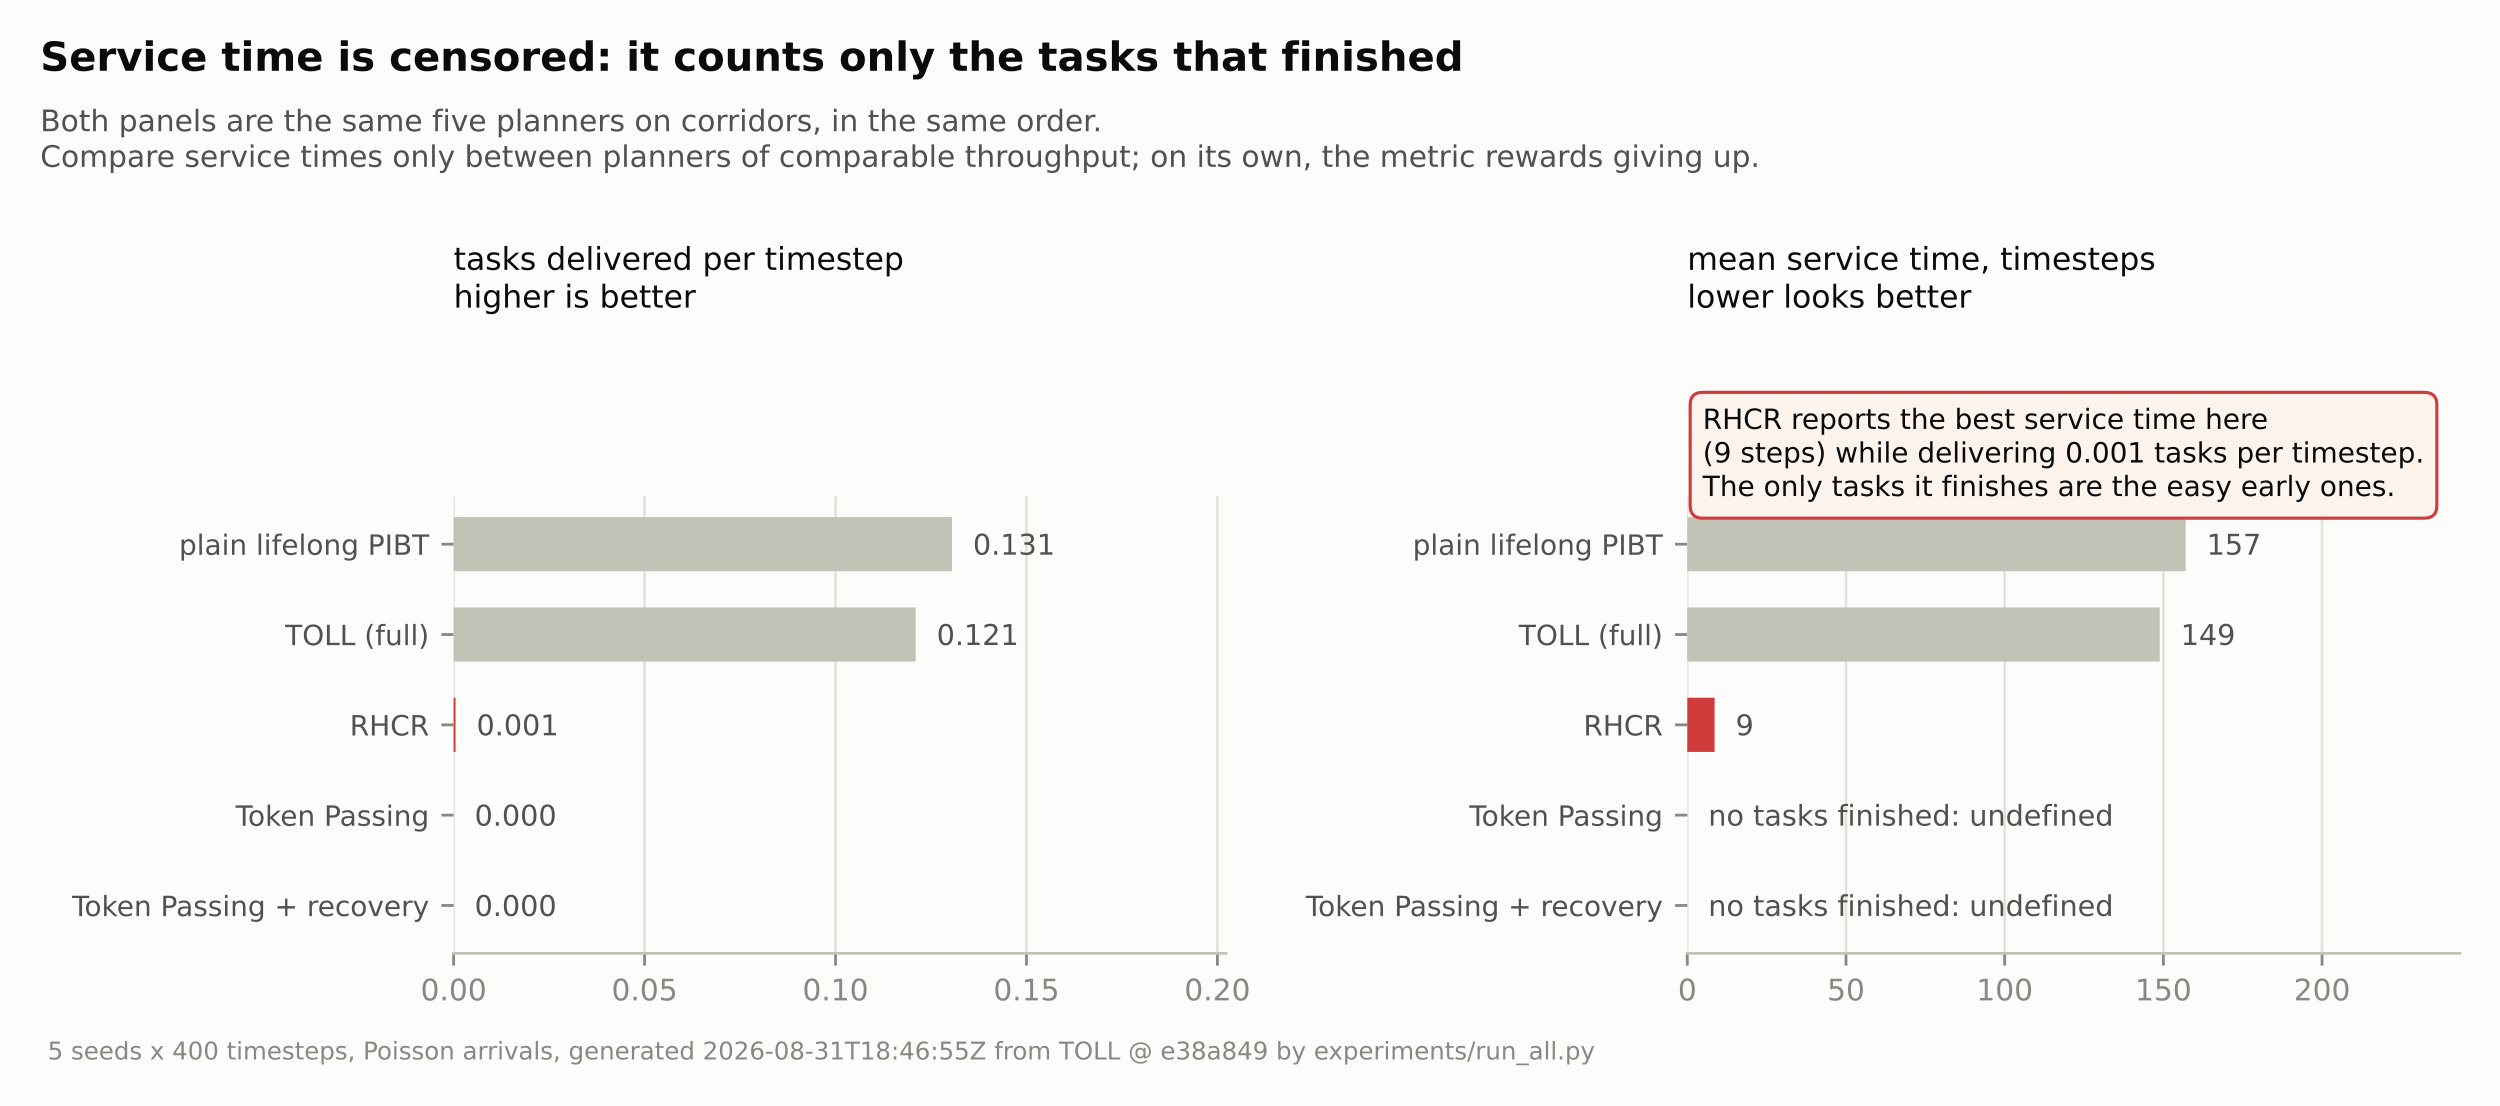
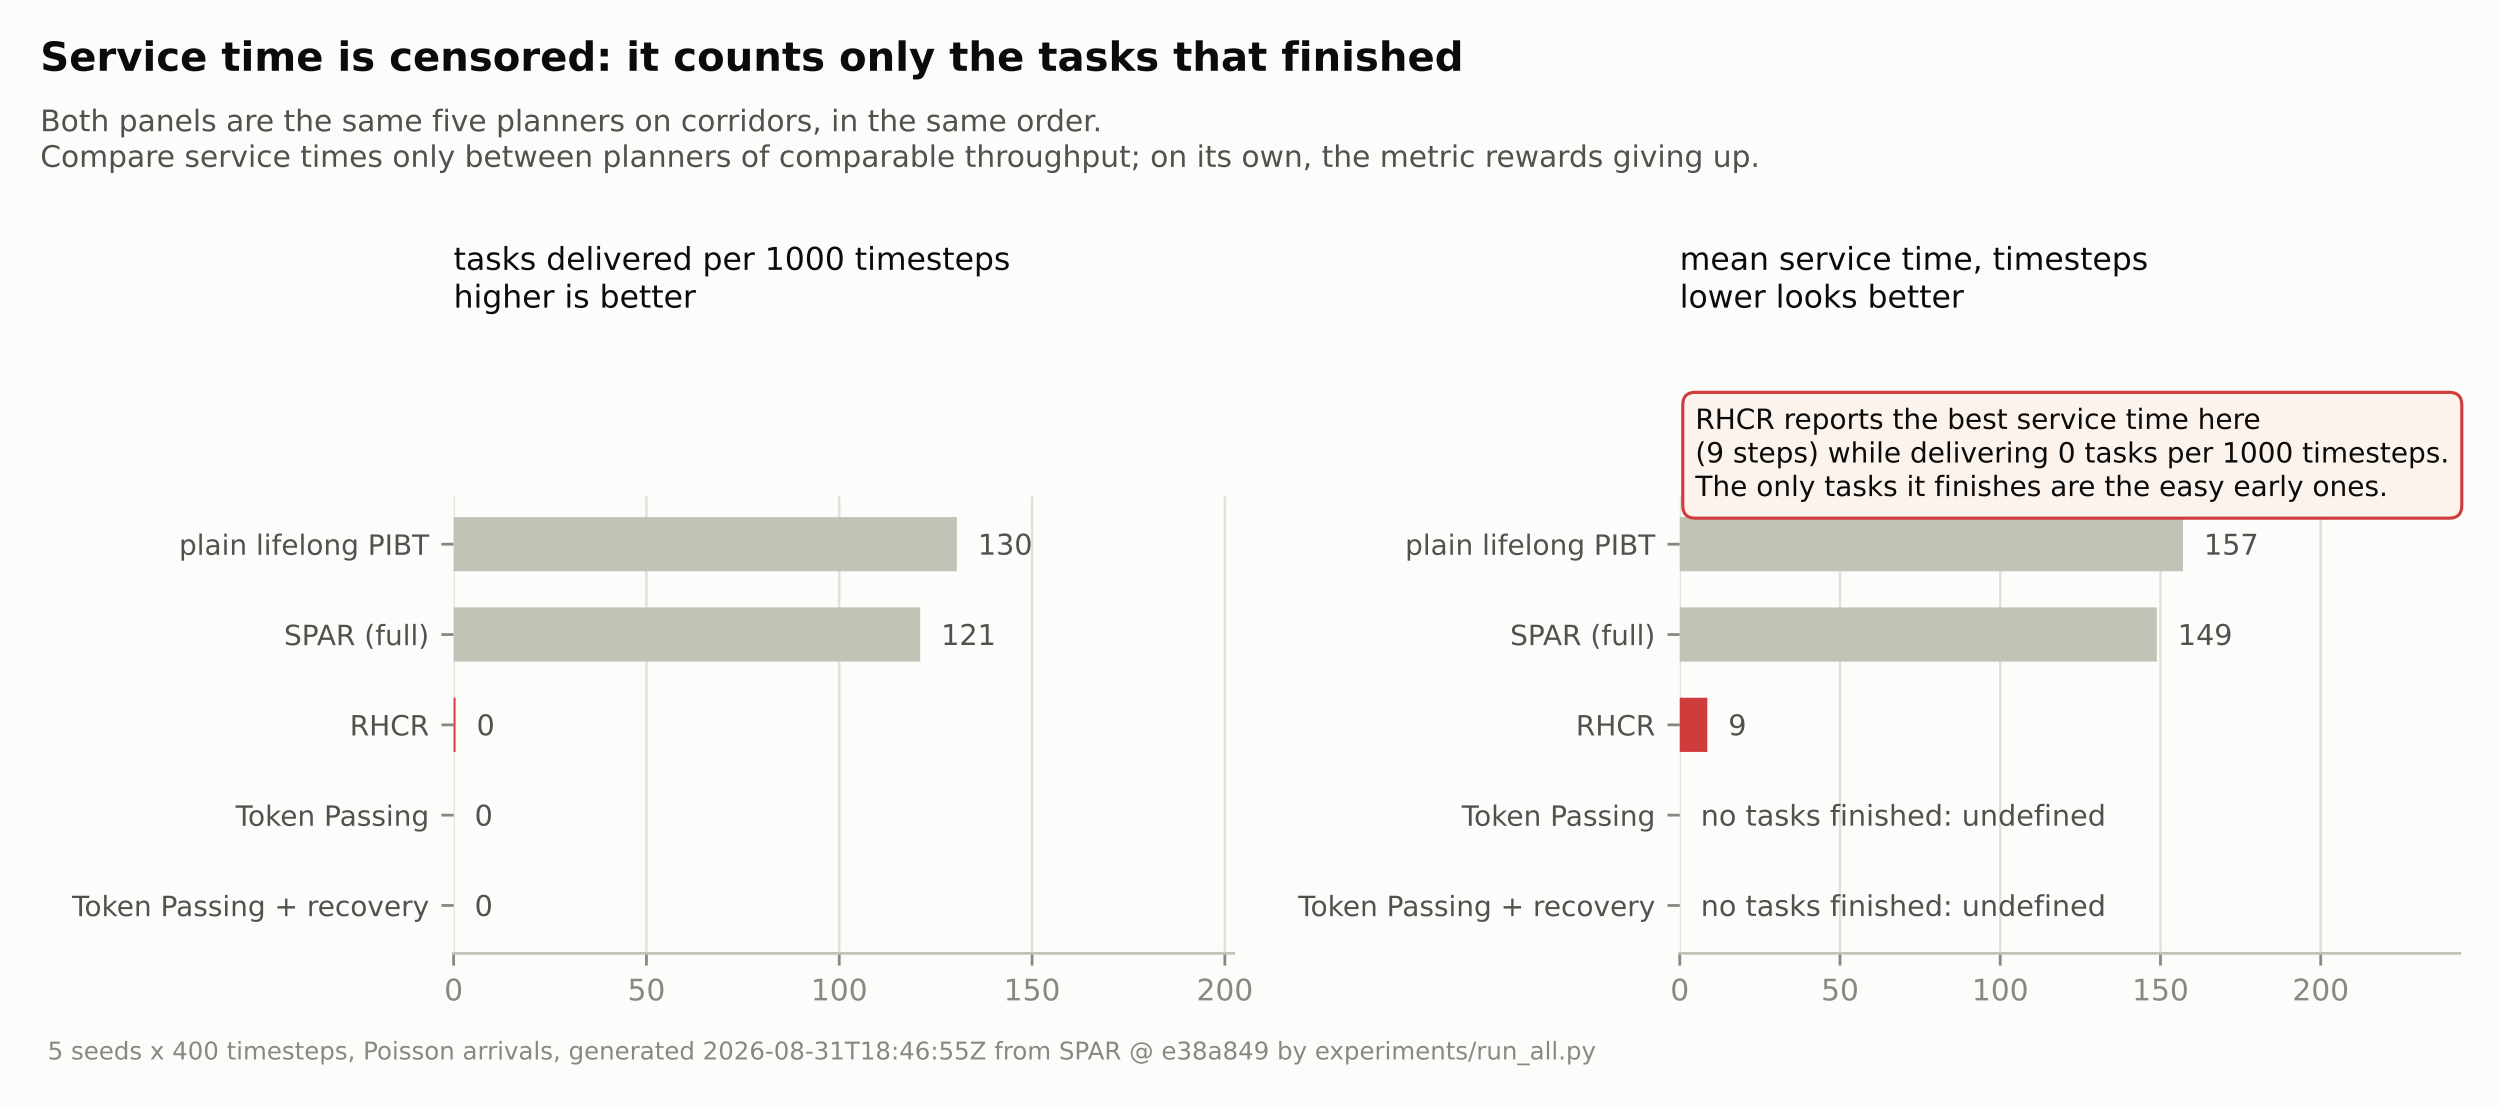
<svg xmlns="http://www.w3.org/2000/svg" xmlns:xlink="http://www.w3.org/1999/xlink" width="715.392pt" height="316.382pt" viewBox="0 0 715.392 316.382" version="1.1">
  <defs>
    <style type="text/css">*{stroke-linejoin: round; stroke-linecap: butt}</style>
  </defs>
  <g id="figure_1">
    <g id="patch_1">
      <path d="M 0 316.382  L 715.392 316.382  L 715.392 0  L 0 0  z " style="fill: #fcfcfb" />
    </g>
    <g id="axes_1">
      <g id="patch_2">
-         <path d="M 129.81 272.809  L 350.85 272.809  L 350.85 142.025  L 129.81 142.025  z " style="fill: #fcfcfb" />
+         <path d="M 129.81 272.809  L 353.01 272.809  L 353.01 142.025  L 129.81 142.025  z " style="fill: #fcfcfb" />
      </g>
      <g id="matplotlib.axis_1">
        <g id="xtick_1">
          <g id="line2d_1">
-             <path d="M 129.81 272.809  L 129.81 142.025  " clip-path="url(#pb1f7eb2b34)" style="fill: none; stroke: #e1e0d9; stroke-width: 0.7; stroke-linecap: square" />
+             <path d="M 129.81 272.809  L 129.81 142.025  " clip-path="url(#pb2b8f02bfd)" style="fill: none; stroke: #e1e0d9; stroke-width: 0.7; stroke-linecap: square" />
          </g>
          <g id="line2d_2">
            <defs>
-               <path id="m4577cd3de6" d="M 0 0  L 0 3.5  " style="stroke: #898781; stroke-width: 0.8" />
+               <path id="mea6b64d2a4" d="M 0 0  L 0 3.5  " style="stroke: #898781; stroke-width: 0.8" />
            </defs>
            <g>
-               <use xlink:href="#m4577cd3de6" x="129.81" y="272.809" style="fill: #898781; stroke: #898781; stroke-width: 0.8" />
+               <use xlink:href="#mea6b64d2a4" x="129.81" y="272.809" style="fill: #898781; stroke: #898781; stroke-width: 0.8" />
            </g>
          </g>
          <g id="text_1">
-             <text style="font-size: 8.5px; font-family: 'DejaVu Sans', sans-serif; text-anchor: middle; fill: #898781" x="129.81" y="286.267" transform="rotate(-0 129.8095 286.2672)">0.00</text>
+             <text style="font-size: 8.5px; font-family: 'DejaVu Sans', sans-serif; text-anchor: middle; fill: #898781" x="129.81" y="286.267" transform="rotate(-0 129.8095 286.2672)">0</text>
          </g>
        </g>
        <g id="xtick_2">
          <g id="line2d_3">
-             <path d="M 184.448 272.809  L 184.448 142.025  " clip-path="url(#pb1f7eb2b34)" style="fill: none; stroke: #e1e0d9; stroke-width: 0.7; stroke-linecap: square" />
+             <path d="M 184.982 272.809  L 184.982 142.025  " clip-path="url(#pb2b8f02bfd)" style="fill: none; stroke: #e1e0d9; stroke-width: 0.7; stroke-linecap: square" />
          </g>
          <g id="line2d_4">
            <g>
-               <use xlink:href="#m4577cd3de6" x="184.448" y="272.809" style="fill: #898781; stroke: #898781; stroke-width: 0.8" />
+               <use xlink:href="#mea6b64d2a4" x="184.982" y="272.809" style="fill: #898781; stroke: #898781; stroke-width: 0.8" />
            </g>
          </g>
          <g id="text_2">
-             <text style="font-size: 8.5px; font-family: 'DejaVu Sans', sans-serif; text-anchor: middle; fill: #898781" x="184.448" y="286.267" transform="rotate(-0 184.4481 286.2672)">0.05</text>
+             <text style="font-size: 8.5px; font-family: 'DejaVu Sans', sans-serif; text-anchor: middle; fill: #898781" x="184.982" y="286.267" transform="rotate(-0 184.982 286.2672)">50</text>
          </g>
        </g>
        <g id="xtick_3">
          <g id="line2d_5">
-             <path d="M 239.087 272.809  L 239.087 142.025  " clip-path="url(#pb1f7eb2b34)" style="fill: none; stroke: #e1e0d9; stroke-width: 0.7; stroke-linecap: square" />
+             <path d="M 240.154 272.809  L 240.154 142.025  " clip-path="url(#pb2b8f02bfd)" style="fill: none; stroke: #e1e0d9; stroke-width: 0.7; stroke-linecap: square" />
          </g>
          <g id="line2d_6">
            <g>
-               <use xlink:href="#m4577cd3de6" x="239.087" y="272.809" style="fill: #898781; stroke: #898781; stroke-width: 0.8" />
+               <use xlink:href="#mea6b64d2a4" x="240.154" y="272.809" style="fill: #898781; stroke: #898781; stroke-width: 0.8" />
            </g>
          </g>
          <g id="text_3">
-             <text style="font-size: 8.5px; font-family: 'DejaVu Sans', sans-serif; text-anchor: middle; fill: #898781" x="239.087" y="286.267" transform="rotate(-0 239.0866 286.2672)">0.10</text>
+             <text style="font-size: 8.5px; font-family: 'DejaVu Sans', sans-serif; text-anchor: middle; fill: #898781" x="240.154" y="286.267" transform="rotate(-0 240.1545 286.2672)">100</text>
          </g>
        </g>
        <g id="xtick_4">
          <g id="line2d_7">
-             <path d="M 293.725 272.809  L 293.725 142.025  " clip-path="url(#pb1f7eb2b34)" style="fill: none; stroke: #e1e0d9; stroke-width: 0.7; stroke-linecap: square" />
+             <path d="M 295.327 272.809  L 295.327 142.025  " clip-path="url(#pb2b8f02bfd)" style="fill: none; stroke: #e1e0d9; stroke-width: 0.7; stroke-linecap: square" />
          </g>
          <g id="line2d_8">
            <g>
-               <use xlink:href="#m4577cd3de6" x="293.725" y="272.809" style="fill: #898781; stroke: #898781; stroke-width: 0.8" />
+               <use xlink:href="#mea6b64d2a4" x="295.327" y="272.809" style="fill: #898781; stroke: #898781; stroke-width: 0.8" />
            </g>
          </g>
          <g id="text_4">
-             <text style="font-size: 8.5px; font-family: 'DejaVu Sans', sans-serif; text-anchor: middle; fill: #898781" x="293.725" y="286.267" transform="rotate(-0 293.7252 286.2672)">0.15</text>
+             <text style="font-size: 8.5px; font-family: 'DejaVu Sans', sans-serif; text-anchor: middle; fill: #898781" x="295.327" y="286.267" transform="rotate(-0 295.327 286.2672)">150</text>
          </g>
        </g>
        <g id="xtick_5">
          <g id="line2d_9">
-             <path d="M 348.364 272.809  L 348.364 142.025  " clip-path="url(#pb1f7eb2b34)" style="fill: none; stroke: #e1e0d9; stroke-width: 0.7; stroke-linecap: square" />
+             <path d="M 350.499 272.809  L 350.499 142.025  " clip-path="url(#pb2b8f02bfd)" style="fill: none; stroke: #e1e0d9; stroke-width: 0.7; stroke-linecap: square" />
          </g>
          <g id="line2d_10">
            <g>
-               <use xlink:href="#m4577cd3de6" x="348.364" y="272.809" style="fill: #898781; stroke: #898781; stroke-width: 0.8" />
+               <use xlink:href="#mea6b64d2a4" x="350.499" y="272.809" style="fill: #898781; stroke: #898781; stroke-width: 0.8" />
            </g>
          </g>
          <g id="text_5">
-             <text style="font-size: 8.5px; font-family: 'DejaVu Sans', sans-serif; text-anchor: middle; fill: #898781" x="348.364" y="286.267" transform="rotate(-0 348.3638 286.2672)">0.20</text>
+             <text style="font-size: 8.5px; font-family: 'DejaVu Sans', sans-serif; text-anchor: middle; fill: #898781" x="350.499" y="286.267" transform="rotate(-0 350.4995 286.2672)">200</text>
          </g>
        </g>
      </g>
      <g id="matplotlib.axis_2">
        <g id="ytick_1">
          <g id="line2d_11">
            <defs>
-               <path id="m2828d2439f" d="M 0 0  L -3.5 0  " style="stroke: #898781; stroke-width: 0.8" />
+               <path id="m71c52908b1" d="M 0 0  L -3.5 0  " style="stroke: #898781; stroke-width: 0.8" />
            </defs>
            <g>
-               <use xlink:href="#m2828d2439f" x="129.81" y="155.724" style="fill: #898781; stroke: #898781; stroke-width: 0.8" />
+               <use xlink:href="#m71c52908b1" x="129.81" y="155.724" style="fill: #898781; stroke: #898781; stroke-width: 0.8" />
            </g>
          </g>
          <g id="text_6">
            <text style="font-size: 8px; font-family: 'DejaVu Sans', sans-serif; text-anchor: end; fill: #52514e" x="122.809" y="158.763" transform="rotate(-0 122.8095 158.7629)">plain lifelong PIBT</text>
          </g>
        </g>
        <g id="ytick_2">
          <g id="line2d_12">
            <g>
-               <use xlink:href="#m2828d2439f" x="129.81" y="181.57" style="fill: #898781; stroke: #898781; stroke-width: 0.8" />
+               <use xlink:href="#m71c52908b1" x="129.81" y="181.57" style="fill: #898781; stroke: #898781; stroke-width: 0.8" />
            </g>
          </g>
          <g id="text_7">
-             <text style="font-size: 8px; font-family: 'DejaVu Sans', sans-serif; text-anchor: end; fill: #52514e" x="122.809" y="184.61" transform="rotate(-0 122.8095 184.6096)">TOLL (full)</text>
+             <text style="font-size: 8px; font-family: 'DejaVu Sans', sans-serif; text-anchor: end; fill: #52514e" x="122.809" y="184.61" transform="rotate(-0 122.8095 184.6096)">SPAR (full)</text>
          </g>
        </g>
        <g id="ytick_3">
          <g id="line2d_13">
            <g>
-               <use xlink:href="#m2828d2439f" x="129.81" y="207.417" style="fill: #898781; stroke: #898781; stroke-width: 0.8" />
+               <use xlink:href="#m71c52908b1" x="129.81" y="207.417" style="fill: #898781; stroke: #898781; stroke-width: 0.8" />
            </g>
          </g>
          <g id="text_8">
            <text style="font-size: 8px; font-family: 'DejaVu Sans', sans-serif; text-anchor: end; fill: #52514e" x="122.809" y="210.456" transform="rotate(-0 122.8095 210.456)">RHCR</text>
          </g>
        </g>
        <g id="ytick_4">
          <g id="line2d_14">
            <g>
-               <use xlink:href="#m2828d2439f" x="129.81" y="233.264" style="fill: #898781; stroke: #898781; stroke-width: 0.8" />
+               <use xlink:href="#m71c52908b1" x="129.81" y="233.264" style="fill: #898781; stroke: #898781; stroke-width: 0.8" />
            </g>
          </g>
          <g id="text_9">
            <text style="font-size: 8px; font-family: 'DejaVu Sans', sans-serif; text-anchor: end; fill: #52514e" x="122.809" y="236.303" transform="rotate(-0 122.8095 236.3031)">Token Passing</text>
          </g>
        </g>
        <g id="ytick_5">
          <g id="line2d_15">
            <g>
-               <use xlink:href="#m2828d2439f" x="129.81" y="259.11" style="fill: #898781; stroke: #898781; stroke-width: 0.8" />
+               <use xlink:href="#m71c52908b1" x="129.81" y="259.11" style="fill: #898781; stroke: #898781; stroke-width: 0.8" />
            </g>
          </g>
          <g id="text_10">
            <text style="font-size: 8px; font-family: 'DejaVu Sans', sans-serif; text-anchor: end; fill: #52514e" x="122.809" y="262.15" transform="rotate(-0 122.8095 262.1498)">Token Passing + recovery</text>
          </g>
        </g>
      </g>
      <g id="patch_3">
-         <path d="M 129.81 272.809  L 350.85 272.809  " style="fill: none; stroke: #c3c2b7; stroke-width: 0.8; stroke-linejoin: miter; stroke-linecap: square" />
+         <path d="M 129.81 272.809  L 353.01 272.809  " style="fill: none; stroke: #c3c2b7; stroke-width: 0.8; stroke-linejoin: miter; stroke-linecap: square" />
      </g>
      <g id="patch_4">
-         <path d="M 129.81 163.478  L 272.416 163.478  L 272.416 147.969  L 129.81 147.969  z " clip-path="url(#pb1f7eb2b34)" style="fill: #c3c2b7" />
+         <path d="M 129.81 163.478  L 273.81 163.478  L 273.81 147.969  L 129.81 147.969  z " clip-path="url(#pb2b8f02bfd)" style="fill: #c3c2b7" />
      </g>
      <g id="patch_5">
-         <path d="M 129.81 189.324  L 262.035 189.324  L 262.035 173.816  L 129.81 173.816  z " clip-path="url(#pb1f7eb2b34)" style="fill: #c3c2b7" />
+         <path d="M 129.81 189.324  L 263.327 189.324  L 263.327 173.816  L 129.81 173.816  z " clip-path="url(#pb2b8f02bfd)" style="fill: #c3c2b7" />
      </g>
      <g id="patch_6">
-         <path d="M 129.81 215.171  L 130.356 215.171  L 130.356 199.663  L 129.81 199.663  z " clip-path="url(#pb1f7eb2b34)" style="fill: #d03b3b" />
+         <path d="M 129.81 215.171  L 130.361 215.171  L 130.361 199.663  L 129.81 199.663  z " clip-path="url(#pb2b8f02bfd)" style="fill: #d03b3b" />
      </g>
      <g id="patch_7">
-         <path d="M 129.81 241.018  L 129.81 241.018  L 129.81 225.51  L 129.81 225.51  z " clip-path="url(#pb1f7eb2b34)" style="fill: #c3c2b7" />
+         <path d="M 129.81 241.018  L 129.81 241.018  L 129.81 225.51  L 129.81 225.51  z " clip-path="url(#pb2b8f02bfd)" style="fill: #c3c2b7" />
      </g>
      <g id="patch_8">
-         <path d="M 129.81 266.864  L 129.81 266.864  L 129.81 251.356  L 129.81 251.356  z " clip-path="url(#pb1f7eb2b34)" style="fill: #c3c2b7" />
+         <path d="M 129.81 266.864  L 129.81 266.864  L 129.81 251.356  L 129.81 251.356  z " clip-path="url(#pb2b8f02bfd)" style="fill: #c3c2b7" />
      </g>
      <g id="text_11">
-         <text style="font-size: 8.2px; font-family: 'DejaVu Sans', sans-serif; text-anchor: start; fill: #52514e" x="278.416" y="158.724" transform="rotate(-0 278.4161 158.7235)">0.131</text>
+         <text style="font-size: 8.2px; font-family: 'DejaVu Sans', sans-serif; text-anchor: start; fill: #52514e" x="279.81" y="158.724" transform="rotate(-0 279.8097 158.7235)">130</text>
      </g>
      <g id="text_12">
-         <text style="font-size: 8.2px; font-family: 'DejaVu Sans', sans-serif; text-anchor: start; fill: #52514e" x="268.035" y="184.57" transform="rotate(-0 268.0348 184.5702)">0.121</text>
+         <text style="font-size: 8.2px; font-family: 'DejaVu Sans', sans-serif; text-anchor: start; fill: #52514e" x="269.327" y="184.57" transform="rotate(-0 269.3269 184.5702)">121</text>
      </g>
      <g id="text_13">
-         <text style="font-size: 8.2px; font-family: 'DejaVu Sans', sans-serif; text-anchor: start; fill: #52514e" x="136.356" y="210.417" transform="rotate(-0 136.3559 210.417)">0.001</text>
+         <text style="font-size: 8.2px; font-family: 'DejaVu Sans', sans-serif; text-anchor: start; fill: #52514e" x="136.361" y="210.417" transform="rotate(-0 136.3612 210.417)">0</text>
      </g>
      <g id="text_14">
-         <text style="font-size: 8.2px; font-family: 'DejaVu Sans', sans-serif; text-anchor: start; fill: #52514e" x="135.81" y="236.264" transform="rotate(-0 135.8095 236.2637)">0.000</text>
+         <text style="font-size: 8.2px; font-family: 'DejaVu Sans', sans-serif; text-anchor: start; fill: #52514e" x="135.81" y="236.264" transform="rotate(-0 135.8095 236.2637)">0</text>
      </g>
      <g id="text_15">
-         <text style="font-size: 8.2px; font-family: 'DejaVu Sans', sans-serif; text-anchor: start; fill: #52514e" x="135.81" y="262.11" transform="rotate(-0 135.8095 262.1104)">0.000</text>
+         <text style="font-size: 8.2px; font-family: 'DejaVu Sans', sans-serif; text-anchor: start; fill: #52514e" x="135.81" y="262.11" transform="rotate(-0 135.8095 262.1104)">0</text>
      </g>
      <g id="text_16">
-         <text style="font-size: 9px; font-family: 'DejaVu Sans', sans-serif; fill: #0b0b0b" transform="translate(129.8095 77.22228)">tasks delivered per timestep</text>
+         <text style="font-size: 9px; font-family: 'DejaVu Sans', sans-serif; fill: #0b0b0b" transform="translate(129.8095 77.22228)">tasks delivered per 1000 timesteps</text>
        <text style="font-size: 9px; font-family: 'DejaVu Sans', sans-serif; fill: #0b0b0b" transform="translate(129.8095 88.02475)">higher is better</text>
      </g>
    </g>
    <g id="axes_2">
      <g id="patch_9">
-         <path d="M 482.832 272.809  L 703.872 272.809  L 703.872 142.025  L 482.832 142.025  z " style="fill: #fcfcfb" />
+         <path d="M 480.672 272.809  L 703.872 272.809  L 703.872 142.025  L 480.672 142.025  z " style="fill: #fcfcfb" />
      </g>
      <g id="matplotlib.axis_3">
        <g id="xtick_6">
          <g id="line2d_16">
-             <path d="M 482.832 272.809  L 482.832 142.025  " clip-path="url(#p694124269d)" style="fill: none; stroke: #e1e0d9; stroke-width: 0.7; stroke-linecap: square" />
+             <path d="M 480.672 272.809  L 480.672 142.025  " clip-path="url(#pca4ce9a30f)" style="fill: none; stroke: #e1e0d9; stroke-width: 0.7; stroke-linecap: square" />
          </g>
          <g id="line2d_17">
            <g>
-               <use xlink:href="#m4577cd3de6" x="482.832" y="272.809" style="fill: #898781; stroke: #898781; stroke-width: 0.8" />
+               <use xlink:href="#mea6b64d2a4" x="480.672" y="272.809" style="fill: #898781; stroke: #898781; stroke-width: 0.8" />
            </g>
          </g>
          <g id="text_17">
-             <text style="font-size: 8.5px; font-family: 'DejaVu Sans', sans-serif; text-anchor: middle; fill: #898781" x="482.832" y="286.267" transform="rotate(-0 482.8317 286.2672)">0</text>
+             <text style="font-size: 8.5px; font-family: 'DejaVu Sans', sans-serif; text-anchor: middle; fill: #898781" x="480.672" y="286.267" transform="rotate(-0 480.6717 286.2672)">0</text>
          </g>
        </g>
        <g id="xtick_7">
          <g id="line2d_18">
-             <path d="M 528.243 272.809  L 528.243 142.025  " clip-path="url(#p694124269d)" style="fill: none; stroke: #e1e0d9; stroke-width: 0.7; stroke-linecap: square" />
+             <path d="M 526.526 272.809  L 526.526 142.025  " clip-path="url(#pca4ce9a30f)" style="fill: none; stroke: #e1e0d9; stroke-width: 0.7; stroke-linecap: square" />
          </g>
          <g id="line2d_19">
            <g>
-               <use xlink:href="#m4577cd3de6" x="528.243" y="272.809" style="fill: #898781; stroke: #898781; stroke-width: 0.8" />
+               <use xlink:href="#mea6b64d2a4" x="526.526" y="272.809" style="fill: #898781; stroke: #898781; stroke-width: 0.8" />
            </g>
          </g>
          <g id="text_18">
-             <text style="font-size: 8.5px; font-family: 'DejaVu Sans', sans-serif; text-anchor: middle; fill: #898781" x="528.243" y="286.267" transform="rotate(-0 528.2427 286.2672)">50</text>
+             <text style="font-size: 8.5px; font-family: 'DejaVu Sans', sans-serif; text-anchor: middle; fill: #898781" x="526.526" y="286.267" transform="rotate(-0 526.5265 286.2672)">50</text>
          </g>
        </g>
        <g id="xtick_8">
          <g id="line2d_20">
-             <path d="M 573.654 272.809  L 573.654 142.025  " clip-path="url(#p694124269d)" style="fill: none; stroke: #e1e0d9; stroke-width: 0.7; stroke-linecap: square" />
+             <path d="M 572.381 272.809  L 572.381 142.025  " clip-path="url(#pca4ce9a30f)" style="fill: none; stroke: #e1e0d9; stroke-width: 0.7; stroke-linecap: square" />
          </g>
          <g id="line2d_21">
            <g>
-               <use xlink:href="#m4577cd3de6" x="573.654" y="272.809" style="fill: #898781; stroke: #898781; stroke-width: 0.8" />
+               <use xlink:href="#mea6b64d2a4" x="572.381" y="272.809" style="fill: #898781; stroke: #898781; stroke-width: 0.8" />
            </g>
          </g>
          <g id="text_19">
-             <text style="font-size: 8.5px; font-family: 'DejaVu Sans', sans-serif; text-anchor: middle; fill: #898781" x="573.654" y="286.267" transform="rotate(-0 573.6538 286.2672)">100</text>
+             <text style="font-size: 8.5px; font-family: 'DejaVu Sans', sans-serif; text-anchor: middle; fill: #898781" x="572.381" y="286.267" transform="rotate(-0 572.3813 286.2672)">100</text>
          </g>
        </g>
        <g id="xtick_9">
          <g id="line2d_22">
-             <path d="M 619.065 272.809  L 619.065 142.025  " clip-path="url(#p694124269d)" style="fill: none; stroke: #e1e0d9; stroke-width: 0.7; stroke-linecap: square" />
+             <path d="M 618.236 272.809  L 618.236 142.025  " clip-path="url(#pca4ce9a30f)" style="fill: none; stroke: #e1e0d9; stroke-width: 0.7; stroke-linecap: square" />
          </g>
          <g id="line2d_23">
            <g>
-               <use xlink:href="#m4577cd3de6" x="619.065" y="272.809" style="fill: #898781; stroke: #898781; stroke-width: 0.8" />
+               <use xlink:href="#mea6b64d2a4" x="618.236" y="272.809" style="fill: #898781; stroke: #898781; stroke-width: 0.8" />
            </g>
          </g>
          <g id="text_20">
-             <text style="font-size: 8.5px; font-family: 'DejaVu Sans', sans-serif; text-anchor: middle; fill: #898781" x="619.065" y="286.267" transform="rotate(-0 619.0648 286.2672)">150</text>
+             <text style="font-size: 8.5px; font-family: 'DejaVu Sans', sans-serif; text-anchor: middle; fill: #898781" x="618.236" y="286.267" transform="rotate(-0 618.236 286.2672)">150</text>
          </g>
        </g>
        <g id="xtick_10">
          <g id="line2d_24">
-             <path d="M 664.476 272.809  L 664.476 142.025  " clip-path="url(#p694124269d)" style="fill: none; stroke: #e1e0d9; stroke-width: 0.7; stroke-linecap: square" />
+             <path d="M 664.091 272.809  L 664.091 142.025  " clip-path="url(#pca4ce9a30f)" style="fill: none; stroke: #e1e0d9; stroke-width: 0.7; stroke-linecap: square" />
          </g>
          <g id="line2d_25">
            <g>
-               <use xlink:href="#m4577cd3de6" x="664.476" y="272.809" style="fill: #898781; stroke: #898781; stroke-width: 0.8" />
+               <use xlink:href="#mea6b64d2a4" x="664.091" y="272.809" style="fill: #898781; stroke: #898781; stroke-width: 0.8" />
            </g>
          </g>
          <g id="text_21">
-             <text style="font-size: 8.5px; font-family: 'DejaVu Sans', sans-serif; text-anchor: middle; fill: #898781" x="664.476" y="286.267" transform="rotate(-0 664.4758 286.2672)">200</text>
+             <text style="font-size: 8.5px; font-family: 'DejaVu Sans', sans-serif; text-anchor: middle; fill: #898781" x="664.091" y="286.267" transform="rotate(-0 664.0908 286.2672)">200</text>
          </g>
        </g>
      </g>
      <g id="matplotlib.axis_4">
        <g id="ytick_6">
          <g id="line2d_26">
            <g>
-               <use xlink:href="#m2828d2439f" x="482.832" y="155.724" style="fill: #898781; stroke: #898781; stroke-width: 0.8" />
+               <use xlink:href="#m71c52908b1" x="480.672" y="155.724" style="fill: #898781; stroke: #898781; stroke-width: 0.8" />
            </g>
          </g>
          <g id="text_22">
-             <text style="font-size: 8px; font-family: 'DejaVu Sans', sans-serif; text-anchor: end; fill: #52514e" x="475.832" y="158.763" transform="rotate(-0 475.8317 158.7629)">plain lifelong PIBT</text>
+             <text style="font-size: 8px; font-family: 'DejaVu Sans', sans-serif; text-anchor: end; fill: #52514e" x="473.672" y="158.763" transform="rotate(-0 473.6717 158.7629)">plain lifelong PIBT</text>
          </g>
        </g>
        <g id="ytick_7">
          <g id="line2d_27">
            <g>
-               <use xlink:href="#m2828d2439f" x="482.832" y="181.57" style="fill: #898781; stroke: #898781; stroke-width: 0.8" />
+               <use xlink:href="#m71c52908b1" x="480.672" y="181.57" style="fill: #898781; stroke: #898781; stroke-width: 0.8" />
            </g>
          </g>
          <g id="text_23">
-             <text style="font-size: 8px; font-family: 'DejaVu Sans', sans-serif; text-anchor: end; fill: #52514e" x="475.832" y="184.61" transform="rotate(-0 475.8317 184.6096)">TOLL (full)</text>
+             <text style="font-size: 8px; font-family: 'DejaVu Sans', sans-serif; text-anchor: end; fill: #52514e" x="473.672" y="184.61" transform="rotate(-0 473.6717 184.6096)">SPAR (full)</text>
          </g>
        </g>
        <g id="ytick_8">
          <g id="line2d_28">
            <g>
-               <use xlink:href="#m2828d2439f" x="482.832" y="207.417" style="fill: #898781; stroke: #898781; stroke-width: 0.8" />
+               <use xlink:href="#m71c52908b1" x="480.672" y="207.417" style="fill: #898781; stroke: #898781; stroke-width: 0.8" />
            </g>
          </g>
          <g id="text_24">
-             <text style="font-size: 8px; font-family: 'DejaVu Sans', sans-serif; text-anchor: end; fill: #52514e" x="475.832" y="210.456" transform="rotate(-0 475.8317 210.456)">RHCR</text>
+             <text style="font-size: 8px; font-family: 'DejaVu Sans', sans-serif; text-anchor: end; fill: #52514e" x="473.672" y="210.456" transform="rotate(-0 473.6717 210.456)">RHCR</text>
          </g>
        </g>
        <g id="ytick_9">
          <g id="line2d_29">
            <g>
-               <use xlink:href="#m2828d2439f" x="482.832" y="233.264" style="fill: #898781; stroke: #898781; stroke-width: 0.8" />
+               <use xlink:href="#m71c52908b1" x="480.672" y="233.264" style="fill: #898781; stroke: #898781; stroke-width: 0.8" />
            </g>
          </g>
          <g id="text_25">
-             <text style="font-size: 8px; font-family: 'DejaVu Sans', sans-serif; text-anchor: end; fill: #52514e" x="475.832" y="236.303" transform="rotate(-0 475.8317 236.3031)">Token Passing</text>
+             <text style="font-size: 8px; font-family: 'DejaVu Sans', sans-serif; text-anchor: end; fill: #52514e" x="473.672" y="236.303" transform="rotate(-0 473.6717 236.3031)">Token Passing</text>
          </g>
        </g>
        <g id="ytick_10">
          <g id="line2d_30">
            <g>
-               <use xlink:href="#m2828d2439f" x="482.832" y="259.11" style="fill: #898781; stroke: #898781; stroke-width: 0.8" />
+               <use xlink:href="#m71c52908b1" x="480.672" y="259.11" style="fill: #898781; stroke: #898781; stroke-width: 0.8" />
            </g>
          </g>
          <g id="text_26">
-             <text style="font-size: 8px; font-family: 'DejaVu Sans', sans-serif; text-anchor: end; fill: #52514e" x="475.832" y="262.15" transform="rotate(-0 475.8317 262.1498)">Token Passing + recovery</text>
+             <text style="font-size: 8px; font-family: 'DejaVu Sans', sans-serif; text-anchor: end; fill: #52514e" x="473.672" y="262.15" transform="rotate(-0 473.6717 262.1498)">Token Passing + recovery</text>
          </g>
        </g>
      </g>
      <g id="patch_10">
-         <path d="M 482.832 272.809  L 703.872 272.809  " style="fill: none; stroke: #c3c2b7; stroke-width: 0.8; stroke-linejoin: miter; stroke-linecap: square" />
+         <path d="M 480.672 272.809  L 703.872 272.809  " style="fill: none; stroke: #c3c2b7; stroke-width: 0.8; stroke-linejoin: miter; stroke-linecap: square" />
      </g>
      <g id="patch_11">
-         <path d="M 482.832 163.478  L 625.438 163.478  L 625.438 147.969  L 482.832 147.969  z " clip-path="url(#p694124269d)" style="fill: #c3c2b7" />
+         <path d="M 480.672 163.478  L 624.672 163.478  L 624.672 147.969  L 480.672 147.969  z " clip-path="url(#pca4ce9a30f)" style="fill: #c3c2b7" />
      </g>
      <g id="patch_12">
-         <path d="M 482.832 189.324  L 618.025 189.324  L 618.025 173.816  L 482.832 173.816  z " clip-path="url(#p694124269d)" style="fill: #c3c2b7" />
+         <path d="M 480.672 189.324  L 617.186 189.324  L 617.186 173.816  L 480.672 173.816  z " clip-path="url(#pca4ce9a30f)" style="fill: #c3c2b7" />
      </g>
      <g id="patch_13">
-         <path d="M 482.832 215.171  L 490.642 215.171  L 490.642 199.663  L 482.832 199.663  z " clip-path="url(#p694124269d)" style="fill: #d03b3b" />
+         <path d="M 480.672 215.171  L 488.559 215.171  L 488.559 199.663  L 480.672 199.663  z " clip-path="url(#pca4ce9a30f)" style="fill: #d03b3b" />
      </g>
      <g id="patch_14">
-         <path d="M 482.832 241.018  L 482.832 241.018  L 482.832 225.51  L 482.832 225.51  z " clip-path="url(#p694124269d)" style="fill: #c3c2b7" />
+         <path d="M 480.672 241.018  L 480.672 241.018  L 480.672 225.51  L 480.672 225.51  z " clip-path="url(#pca4ce9a30f)" style="fill: #c3c2b7" />
      </g>
      <g id="patch_15">
-         <path d="M 482.832 266.864  L 482.832 266.864  L 482.832 251.356  L 482.832 251.356  z " clip-path="url(#p694124269d)" style="fill: #c3c2b7" />
+         <path d="M 480.672 266.864  L 480.672 266.864  L 480.672 251.356  L 480.672 251.356  z " clip-path="url(#pca4ce9a30f)" style="fill: #c3c2b7" />
      </g>
      <g id="text_27">
-         <text style="font-size: 8.2px; font-family: 'DejaVu Sans', sans-serif; text-anchor: start; fill: #52514e" x="631.438" y="158.724" transform="rotate(-0 631.4383 158.7235)">157</text>
+         <text style="font-size: 8.2px; font-family: 'DejaVu Sans', sans-serif; text-anchor: start; fill: #52514e" x="630.672" y="158.724" transform="rotate(-0 630.6719 158.7235)">157</text>
      </g>
      <g id="text_28">
-         <text style="font-size: 8.2px; font-family: 'DejaVu Sans', sans-serif; text-anchor: start; fill: #52514e" x="624.025" y="184.57" transform="rotate(-0 624.0252 184.5702)">149</text>
+         <text style="font-size: 8.2px; font-family: 'DejaVu Sans', sans-serif; text-anchor: start; fill: #52514e" x="623.186" y="184.57" transform="rotate(-0 623.1863 184.5702)">149</text>
      </g>
      <g id="text_29">
-         <text style="font-size: 8.2px; font-family: 'DejaVu Sans', sans-serif; text-anchor: start; fill: #52514e" x="496.642" y="210.417" transform="rotate(-0 496.6424 210.417)">9</text>
+         <text style="font-size: 8.2px; font-family: 'DejaVu Sans', sans-serif; text-anchor: start; fill: #52514e" x="494.559" y="210.417" transform="rotate(-0 494.5587 210.417)">9</text>
      </g>
      <g id="text_30">
-         <text style="font-size: 8.2px; font-family: 'DejaVu Sans', sans-serif; text-anchor: start; fill: #52514e" x="488.832" y="236.264" transform="rotate(-0 488.8317 236.2637)">no tasks finished: undefined</text>
+         <text style="font-size: 8.2px; font-family: 'DejaVu Sans', sans-serif; text-anchor: start; fill: #52514e" x="486.672" y="236.264" transform="rotate(-0 486.6717 236.2637)">no tasks finished: undefined</text>
      </g>
      <g id="text_31">
-         <text style="font-size: 8.2px; font-family: 'DejaVu Sans', sans-serif; text-anchor: start; fill: #52514e" x="488.832" y="262.11" transform="rotate(-0 488.8317 262.1104)">no tasks finished: undefined</text>
+         <text style="font-size: 8.2px; font-family: 'DejaVu Sans', sans-serif; text-anchor: start; fill: #52514e" x="486.672" y="262.11" transform="rotate(-0 486.6717 262.1104)">no tasks finished: undefined</text>
      </g>
      <g id="text_32">
        <g id="patch_16">
-           <path d="M 487.252 148.274  L 693.719 148.274  Q 697.319 148.274 697.319 144.674  L 697.319 115.868  Q 697.319 112.268 693.719 112.268  L 487.252 112.268  Q 483.652 112.268 483.652 115.868  L 483.652 144.674  Q 483.652 148.274 487.252 148.274  z " style="fill: #fbf3ec; stroke: #d03b3b; stroke-width: 0.9; stroke-linejoin: miter" />
-         </g>
-         <text style="font-size: 8px; font-family: 'DejaVu Sans', sans-serif; fill: #0b0b0b" transform="translate(487.2525 122.7474)">RHCR reports the best service time here</text>
-         <text style="font-size: 8px; font-family: 'DejaVu Sans', sans-serif; fill: #0b0b0b" transform="translate(487.2525 132.3496)">(9 steps) while delivering 0.001 tasks per timestep.</text>
-         <text style="font-size: 8px; font-family: 'DejaVu Sans', sans-serif; fill: #0b0b0b" transform="translate(487.2525 141.9518)">The only tasks it finishes are the easy early ones.</text>
+           <path d="M 485.136 148.274  L 700.859 148.274  Q 704.459 148.274 704.459 144.674  L 704.459 115.868  Q 704.459 112.268 700.859 112.268  L 485.136 112.268  Q 481.536 112.268 481.536 115.868  L 481.536 144.674  Q 481.536 148.274 485.136 148.274  z " style="fill: #fbf3ec; stroke: #d03b3b; stroke-width: 0.9; stroke-linejoin: miter" />
+         </g>
+         <text style="font-size: 8px; font-family: 'DejaVu Sans', sans-serif; fill: #0b0b0b" transform="translate(485.1357 122.7474)">RHCR reports the best service time here</text>
+         <text style="font-size: 8px; font-family: 'DejaVu Sans', sans-serif; fill: #0b0b0b" transform="translate(485.1357 132.3496)">(9 steps) while delivering 0 tasks per 1000 timesteps.</text>
+         <text style="font-size: 8px; font-family: 'DejaVu Sans', sans-serif; fill: #0b0b0b" transform="translate(485.1357 141.9518)">The only tasks it finishes are the easy early ones.</text>
      </g>
      <g id="text_33">
-         <text style="font-size: 9px; font-family: 'DejaVu Sans', sans-serif; fill: #0b0b0b" transform="translate(482.8317 77.22228)">mean service time, timesteps</text>
-         <text style="font-size: 9px; font-family: 'DejaVu Sans', sans-serif; fill: #0b0b0b" transform="translate(482.8317 88.02475)">lower looks better</text>
+         <text style="font-size: 9px; font-family: 'DejaVu Sans', sans-serif; fill: #0b0b0b" transform="translate(480.6717 77.22228)">mean service time, timesteps</text>
+         <text style="font-size: 9px; font-family: 'DejaVu Sans', sans-serif; fill: #0b0b0b" transform="translate(480.6717 88.02475)">lower looks better</text>
      </g>
    </g>
    <g id="text_34">
      <text style="font-weight: 700; font-size: 11.5px; font-family: 'DejaVu Sans', sans-serif; text-anchor: start; fill: #0b0b0b" x="11.52" y="20.258" transform="rotate(-0 11.52 20.2582)">Service time is censored: it counts only the tasks that finished</text>
    </g>
    <g id="text_35">
      <text style="font-size: 8.5px; font-family: 'DejaVu Sans', sans-serif; fill: #52514e" transform="translate(11.52 37.5495)">Both panels are the same five planners on corridors, in the same order.</text>
      <text style="font-size: 8.5px; font-family: 'DejaVu Sans', sans-serif; fill: #52514e" transform="translate(11.52 47.75183)">Compare service times only between planners of comparable throughput; on its own, the metric rewards giving up.</text>
    </g>
    <g id="text_36">
-       <text style="font-size: 7px; font-family: 'DejaVu Sans', sans-serif; text-anchor: start; fill: #898781" x="13.637" y="303.181" transform="rotate(-0 13.6368 303.1808)">5 seeds x 400 timesteps, Poisson arrivals, generated 2026-08-31T18:46:55Z from TOLL @ e38a849 by experiments/run_all.py</text>
+       <text style="font-size: 7px; font-family: 'DejaVu Sans', sans-serif; text-anchor: start; fill: #898781" x="13.637" y="303.181" transform="rotate(-0 13.6368 303.1808)">5 seeds x 400 timesteps, Poisson arrivals, generated 2026-08-31T18:46:55Z from SPAR @ e38a849 by experiments/run_all.py</text>
    </g>
  </g>
  <defs>
-     <clipPath id="pb1f7eb2b34">
-       <rect x="129.81" y="142.025" width="221.04" height="130.784" />
+     <clipPath id="pb2b8f02bfd">
+       <rect x="129.81" y="142.025" width="223.2" height="130.784" />
    </clipPath>
-     <clipPath id="p694124269d">
-       <rect x="482.832" y="142.025" width="221.04" height="130.784" />
+     <clipPath id="pca4ce9a30f">
+       <rect x="480.672" y="142.025" width="223.2" height="130.784" />
    </clipPath>
  </defs>
</svg>
